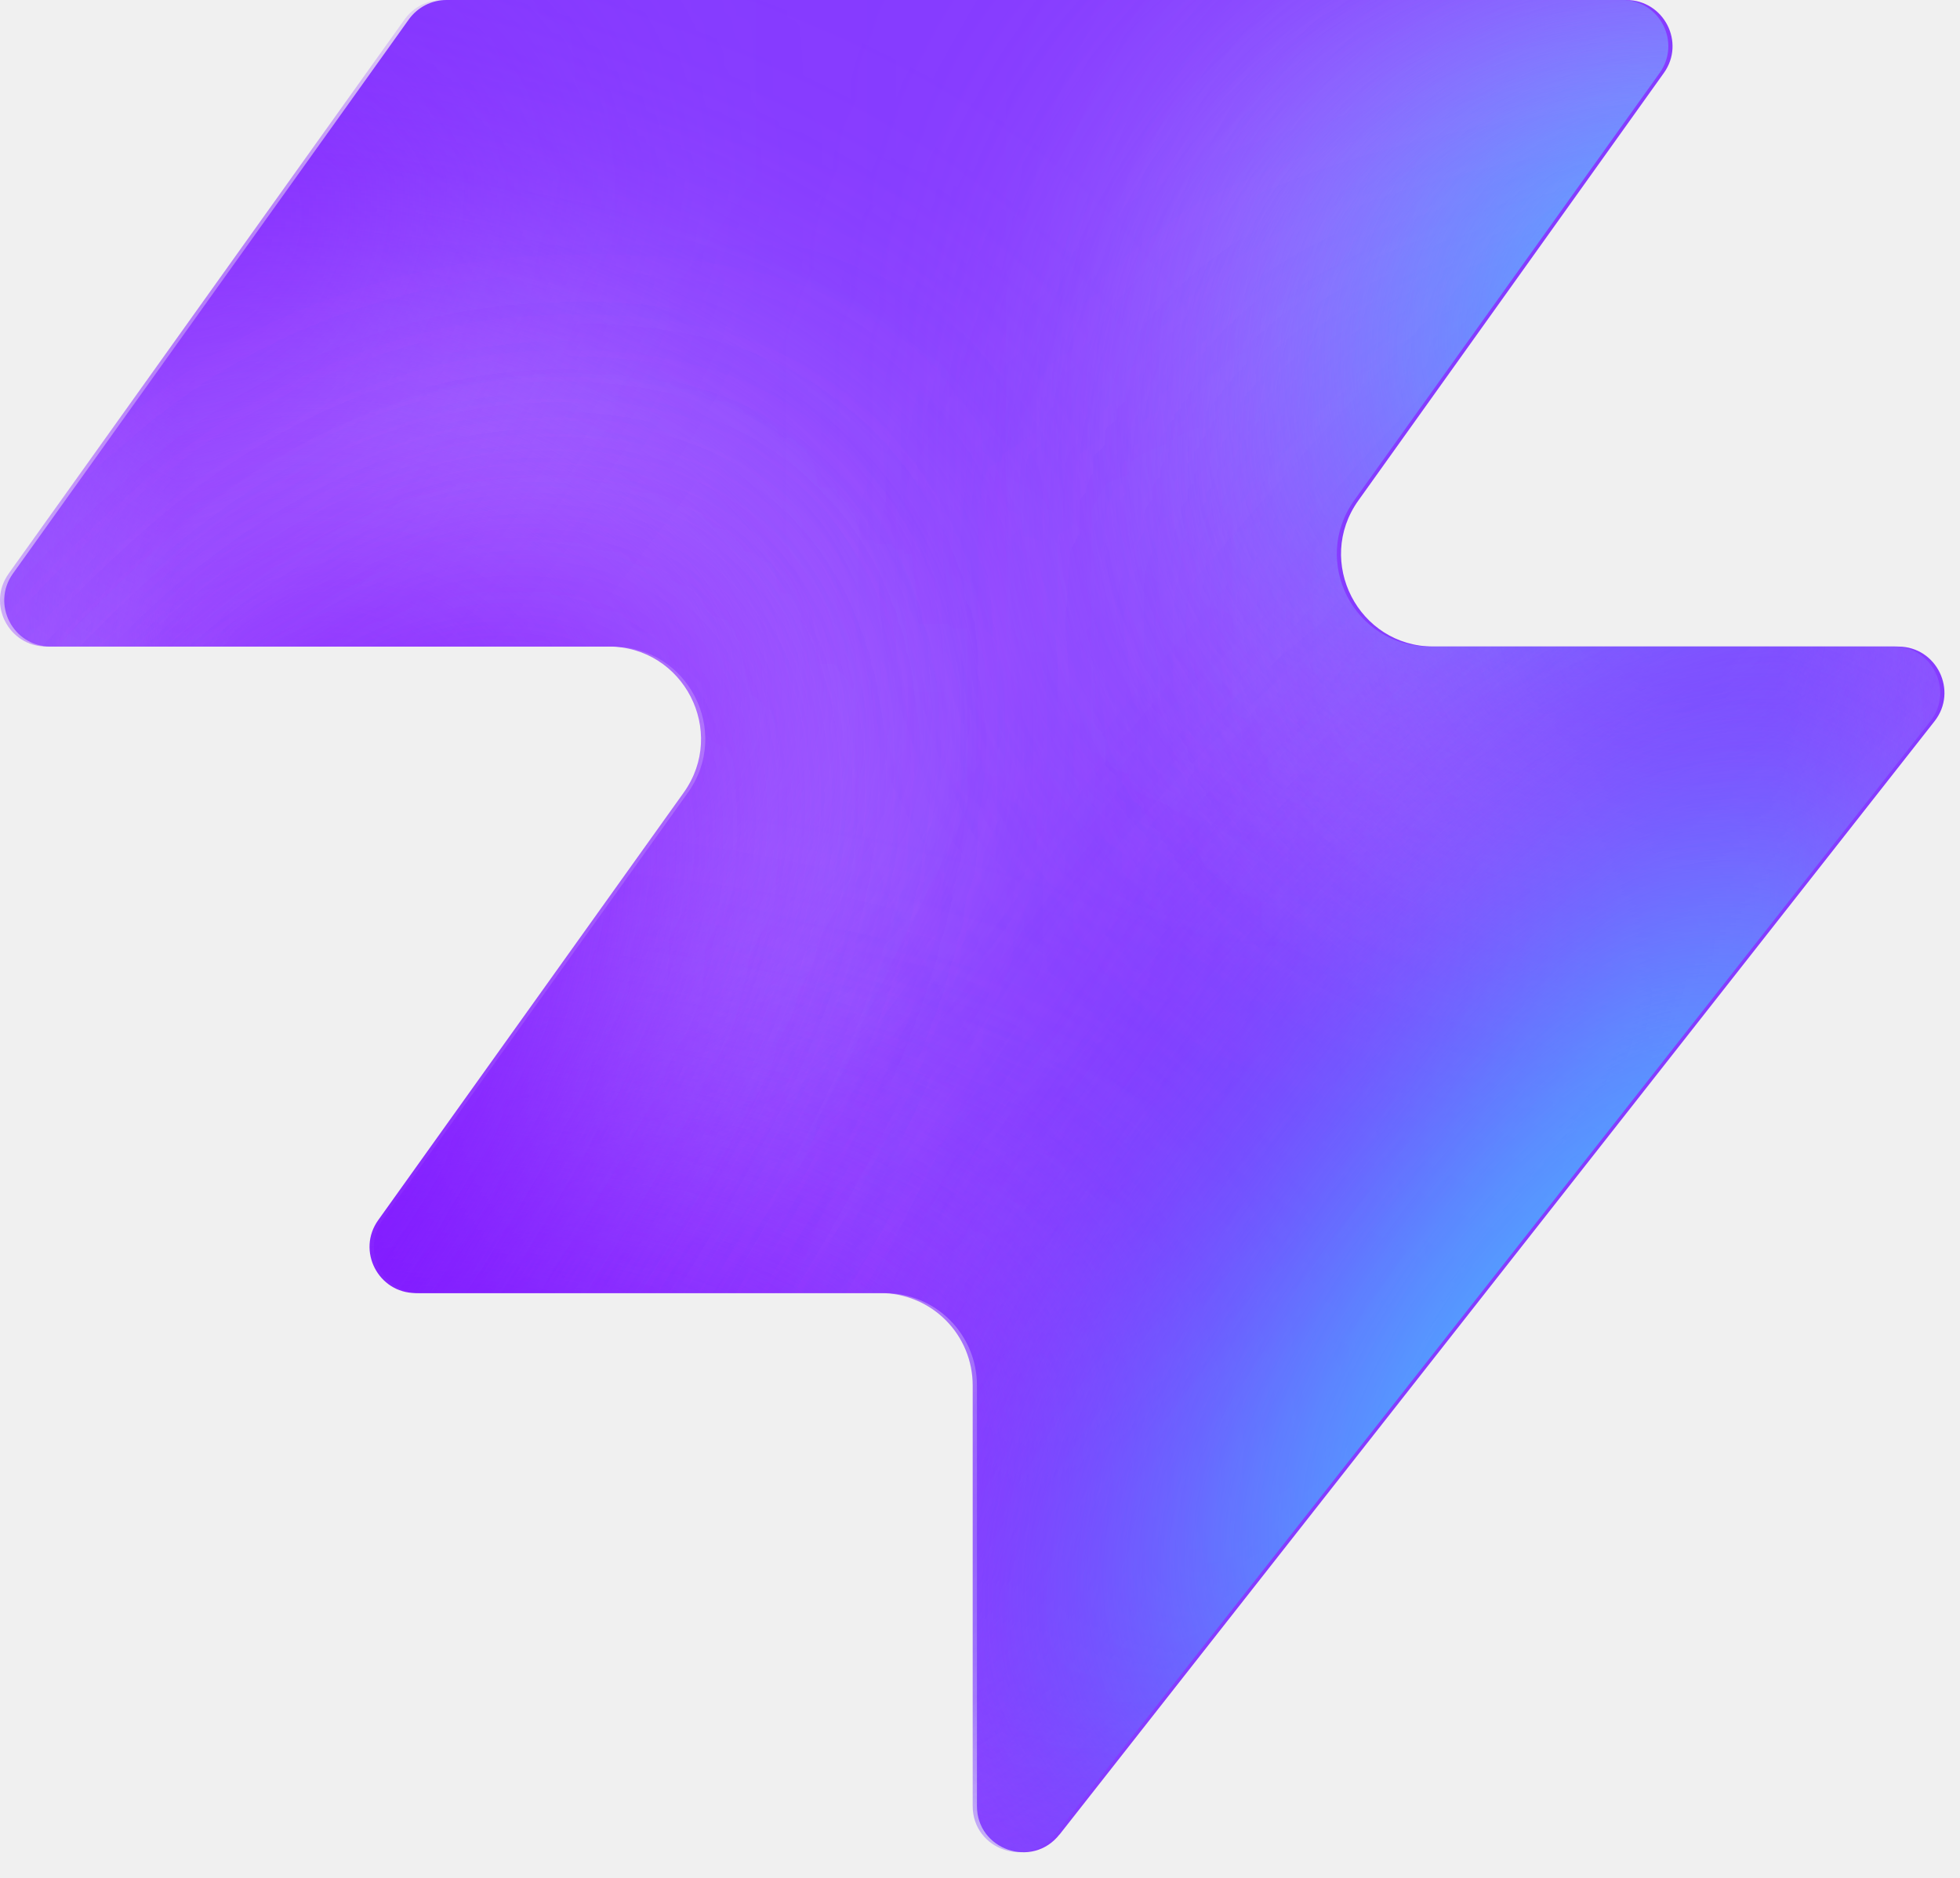
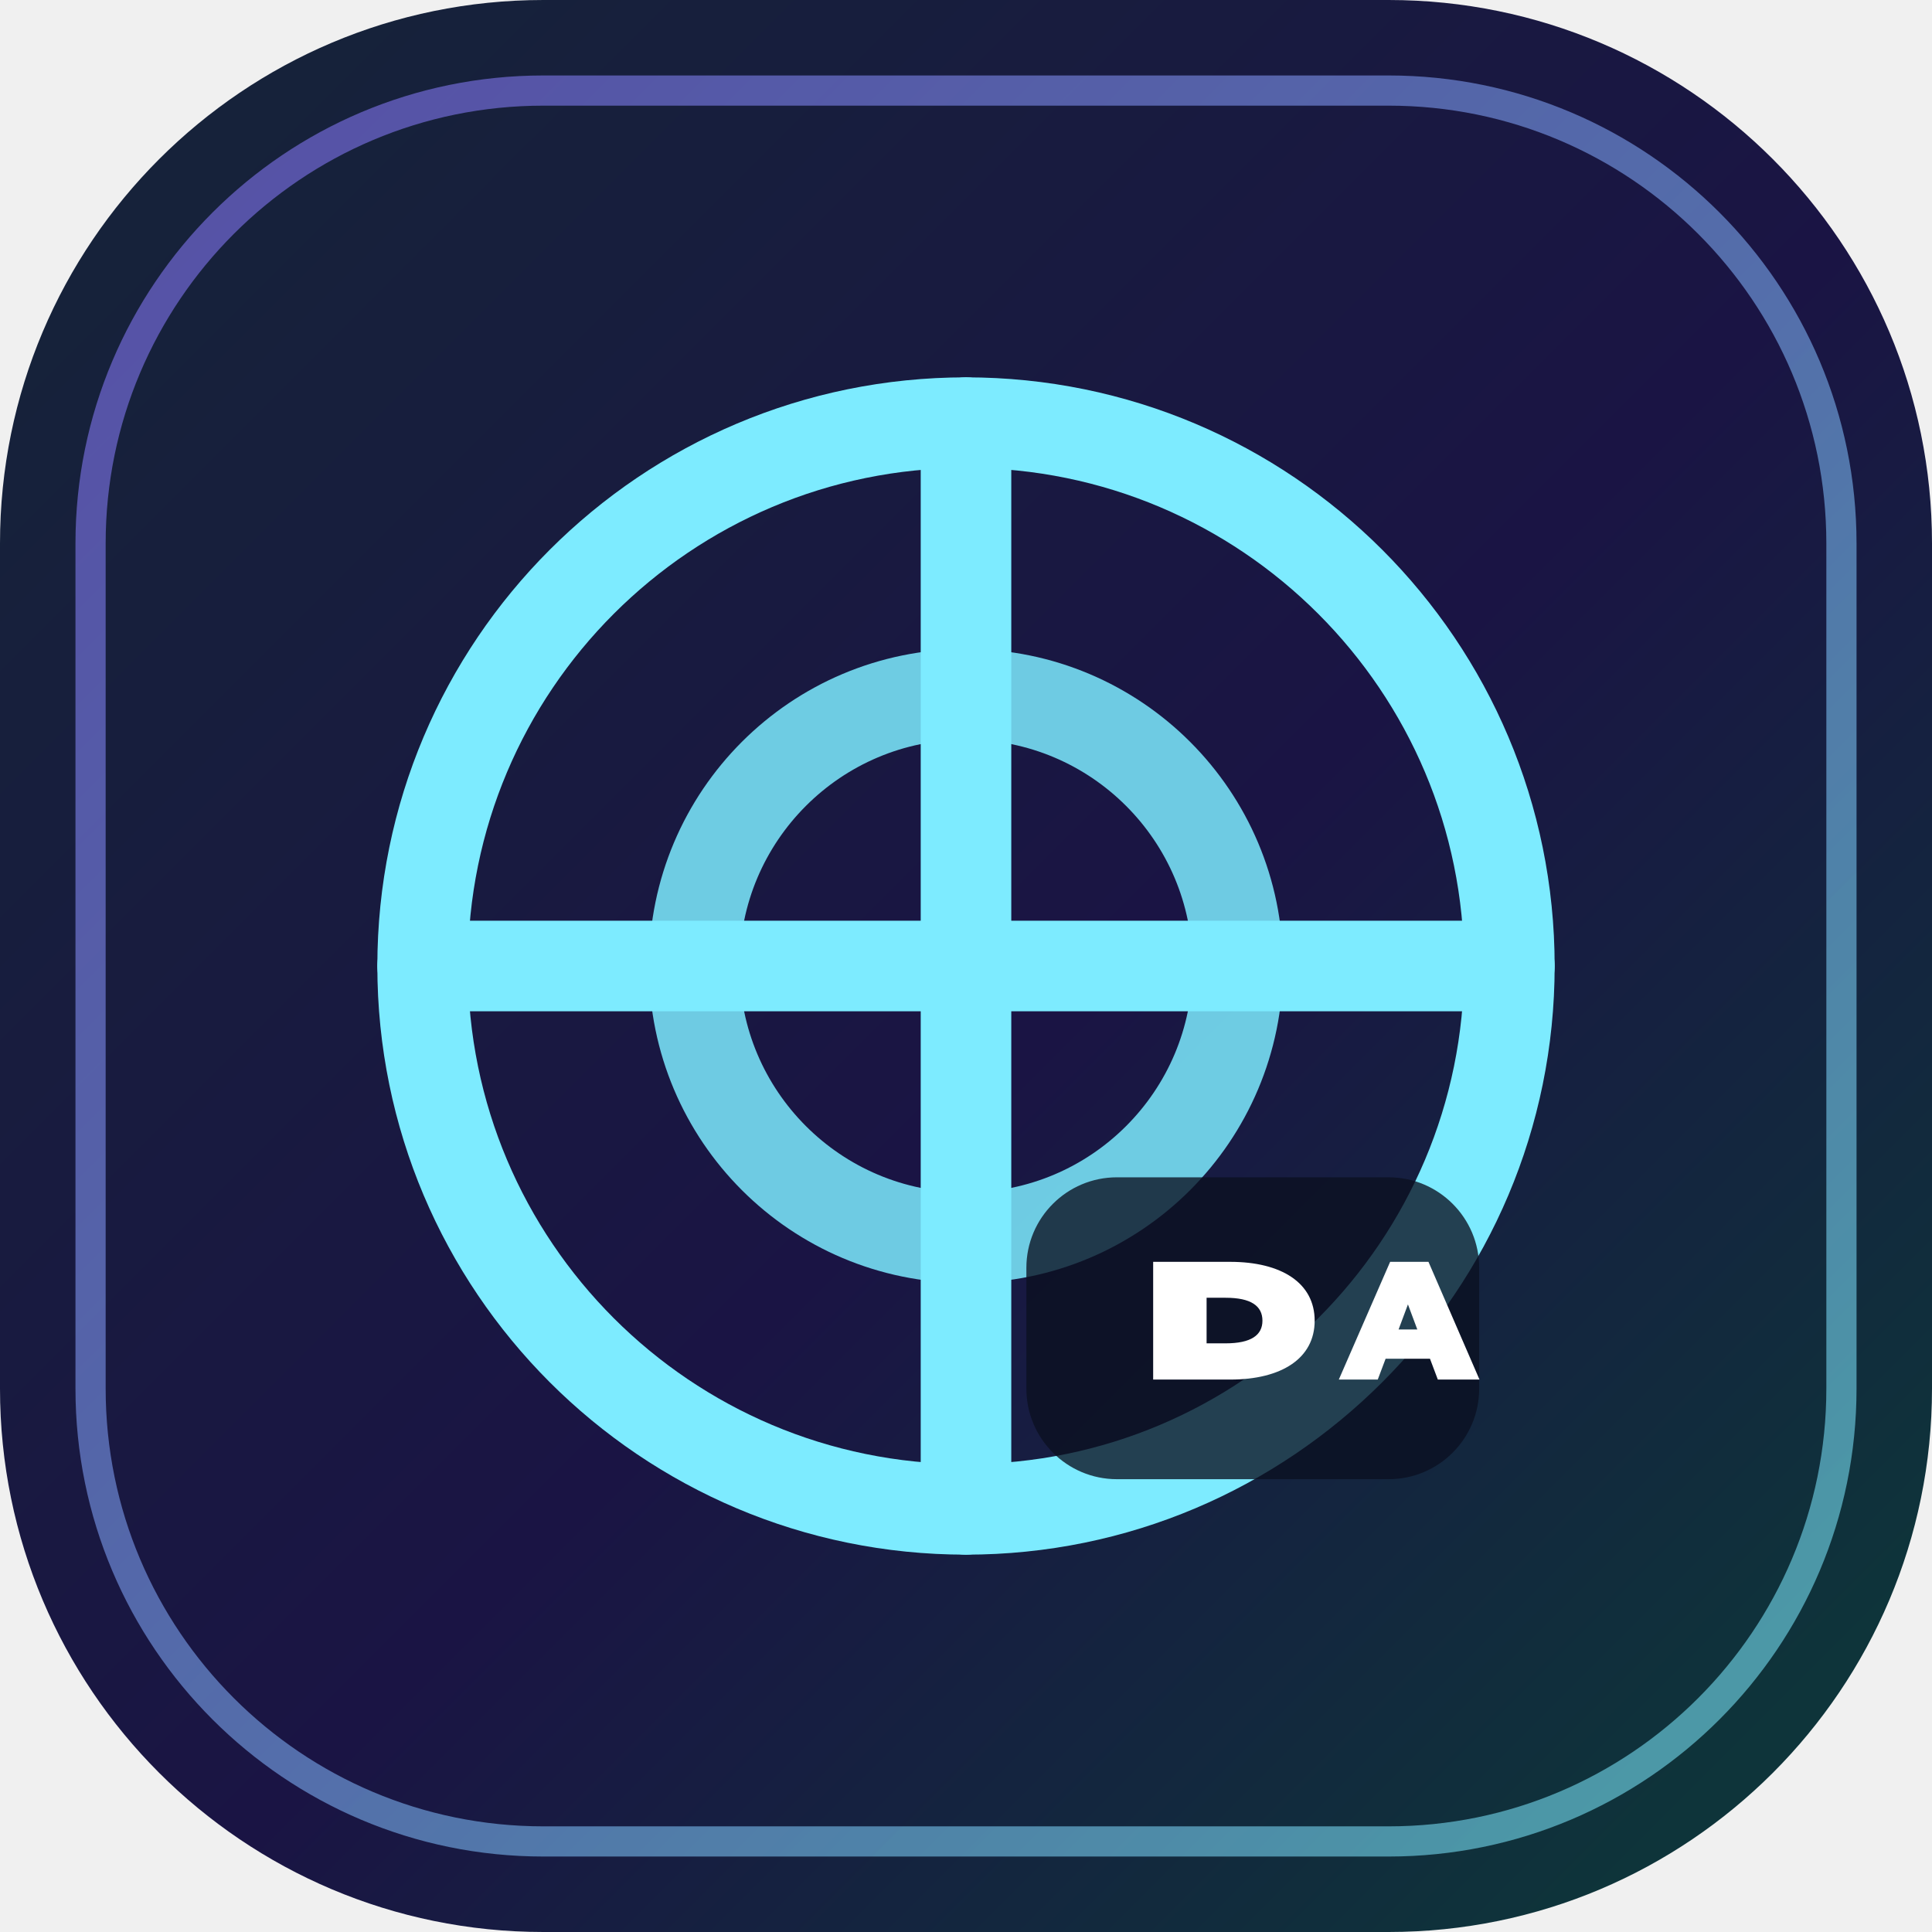
- <svg xmlns="http://www.w3.org/2000/svg" width="48" height="46" fill="none" viewBox="0 0 48 46">
-   <path fill="#863bff" d="M25.946 44.938c-.664.845-2.021.375-2.021-.698V33.937a2.26 2.26 0 0 0-2.262-2.262H10.287c-.92 0-1.456-1.04-.92-1.788l7.48-10.471c1.07-1.497 0-3.578-1.842-3.578H1.237c-.92 0-1.456-1.04-.92-1.788L10.013.474c.214-.297.556-.474.92-.474h28.894c.92 0 1.456 1.04.92 1.788l-7.48 10.471c-1.07 1.498 0 3.579 1.842 3.579h11.377c.943 0 1.473 1.088.89 1.83L25.947 44.94z" style="fill:#863bff;fill:color(display-p3 .525 .23 1);fill-opacity:1" />
-   <mask id="a" width="48" height="46" x="0" y="0" maskUnits="userSpaceOnUse" style="mask-type:alpha">
-     <path fill="#000" d="M25.842 44.938c-.664.844-2.021.375-2.021-.698V33.937a2.26 2.26 0 0 0-2.262-2.262H10.183c-.92 0-1.456-1.04-.92-1.788l7.48-10.471c1.07-1.498 0-3.579-1.842-3.579H1.133c-.92 0-1.456-1.04-.92-1.787L9.91.473c.214-.297.556-.474.92-.474h28.894c.92 0 1.456 1.04.92 1.788l-7.48 10.471c-1.07 1.498 0 3.578 1.842 3.578h11.377c.943 0 1.473 1.088.89 1.832L25.843 44.94z" style="fill:#000;fill-opacity:1" />
-   </mask>
-   <g mask="url(#a)">
-     <g filter="url(#b)">
-       <ellipse cx="5.508" cy="14.704" fill="#ede6ff" rx="5.508" ry="14.704" style="fill:#ede6ff;fill:color(display-p3 .927 .903 1);fill-opacity:1" transform="matrix(.00324 1 1 -.00324 -4.47 31.516)" />
-     </g>
-     <g filter="url(#c)">
-       <ellipse cx="10.399" cy="29.851" fill="#ede6ff" rx="10.399" ry="29.851" style="fill:#ede6ff;fill:color(display-p3 .927 .903 1);fill-opacity:1" transform="matrix(.00324 1 1 -.00324 -39.328 7.883)" />
-     </g>
-     <g filter="url(#d)">
-       <ellipse cx="5.508" cy="30.487" fill="#7e14ff" rx="5.508" ry="30.487" style="fill:#7e14ff;fill:color(display-p3 .492 .077 1);fill-opacity:1" transform="rotate(89.814 -25.913 -14.639)scale(1 -1)" />
-     </g>
-     <g filter="url(#e)">
-       <ellipse cx="5.508" cy="30.599" fill="#7e14ff" rx="5.508" ry="30.599" style="fill:#7e14ff;fill:color(display-p3 .492 .077 1);fill-opacity:1" transform="rotate(89.814 -32.644 -3.334)scale(1 -1)" />
-     </g>
-     <g filter="url(#f)">
-       <ellipse cx="5.508" cy="30.599" fill="#7e14ff" rx="5.508" ry="30.599" style="fill:#7e14ff;fill:color(display-p3 .492 .077 1);fill-opacity:1" transform="matrix(.00324 1 1 -.00324 -34.34 30.47)" />
-     </g>
-     <g filter="url(#g)">
-       <ellipse cx="14.072" cy="22.078" fill="#ede6ff" rx="14.072" ry="22.078" style="fill:#ede6ff;fill:color(display-p3 .927 .903 1);fill-opacity:1" transform="rotate(93.35 24.506 48.493)scale(-1 1)" />
-     </g>
-     <g filter="url(#h)">
-       <ellipse cx="3.47" cy="21.501" fill="#7e14ff" rx="3.47" ry="21.501" style="fill:#7e14ff;fill:color(display-p3 .492 .077 1);fill-opacity:1" transform="rotate(89.009 28.708 47.59)scale(-1 1)" />
-     </g>
-     <g filter="url(#i)">
-       <ellipse cx="3.47" cy="21.501" fill="#7e14ff" rx="3.47" ry="21.501" style="fill:#7e14ff;fill:color(display-p3 .492 .077 1);fill-opacity:1" transform="rotate(89.009 28.708 47.59)scale(-1 1)" />
-     </g>
-     <g filter="url(#j)">
-       <ellipse cx=".387" cy="8.972" fill="#7e14ff" rx="4.407" ry="29.108" style="fill:#7e14ff;fill:color(display-p3 .492 .077 1);fill-opacity:1" transform="rotate(39.51 .387 8.972)" />
-     </g>
-     <g filter="url(#k)">
-       <ellipse cx="47.523" cy="-6.092" fill="#7e14ff" rx="4.407" ry="29.108" style="fill:#7e14ff;fill:color(display-p3 .492 .077 1);fill-opacity:1" transform="rotate(37.892 47.523 -6.092)" />
-     </g>
-     <g filter="url(#l)">
-       <ellipse cx="41.412" cy="6.333" fill="#47bfff" rx="5.971" ry="9.665" style="fill:#47bfff;fill:color(display-p3 .28 .748 1);fill-opacity:1" transform="rotate(37.892 41.412 6.333)" />
-     </g>
-     <g filter="url(#m)">
-       <ellipse cx="-1.879" cy="38.332" fill="#7e14ff" rx="4.407" ry="29.108" style="fill:#7e14ff;fill:color(display-p3 .492 .077 1);fill-opacity:1" transform="rotate(37.892 -1.88 38.332)" />
-     </g>
-     <g filter="url(#n)">
-       <ellipse cx="-1.879" cy="38.332" fill="#7e14ff" rx="4.407" ry="29.108" style="fill:#7e14ff;fill:color(display-p3 .492 .077 1);fill-opacity:1" transform="rotate(37.892 -1.88 38.332)" />
-     </g>
-     <g filter="url(#o)">
-       <ellipse cx="35.651" cy="29.907" fill="#7e14ff" rx="4.407" ry="29.108" style="fill:#7e14ff;fill:color(display-p3 .492 .077 1);fill-opacity:1" transform="rotate(37.892 35.651 29.907)" />
-     </g>
-     <g filter="url(#p)">
-       <ellipse cx="38.418" cy="32.4" fill="#47bfff" rx="5.971" ry="15.297" style="fill:#47bfff;fill:color(display-p3 .28 .748 1);fill-opacity:1" transform="rotate(37.892 38.418 32.4)" />
-     </g>
-   </g>
+ <svg xmlns="http://www.w3.org/2000/svg" width="64" height="64" viewBox="0 0 64 64" fill="none">
+   <rect width="64" height="64" rx="18" fill="url(#bg)" />
+   <rect x="3" y="3" width="58" height="58" rx="15" stroke="url(#stroke)" stroke-opacity=".55" />
+   <circle cx="32" cy="32" r="18" stroke="#7DEBFF" stroke-width="3" />
+   <circle cx="32" cy="32" r="9" stroke="#7DEBFF" stroke-width="3" stroke-opacity=".85" />
+   <path d="M32 14v36M14 32h36" stroke="#7DEBFF" stroke-width="3" stroke-linecap="round" />
+   <rect x="34" y="39" width="15" height="10" rx="3" fill="#0B1020" fill-opacity=".78" />
+   <path d="M38.2 45.7v-3.9h2.55c1.7 0 2.8.7 2.8 1.95 0 1.25-1.1 1.95-2.8 1.95H38.2Zm1.77-1.2h.63c.84 0 1.22-.27 1.22-.75 0-.49-.38-.76-1.22-.76h-.63v1.51Z" fill="white" />
+   <path d="M44.35 45.7l1.7-3.9h1.27l1.69 3.9h-1.38l-.26-.69H45.9l-.26.69h-1.29Zm1.98-1.66h.62l-.31-.83-.31.83Z" fill="white" />
  <defs>
-     <filter id="b" width="60.045" height="41.654" x="-19.77" y="16.149" color-interpolation-filters="sRGB" filterUnits="userSpaceOnUse">
-       <feFlood flood-opacity="0" result="BackgroundImageFix" />
-       <feBlend in="SourceGraphic" in2="BackgroundImageFix" result="shape" />
-       <feGaussianBlur result="effect1_foregroundBlur_2002_17158" stdDeviation="7.659" />
-     </filter>
-     <filter id="c" width="90.34" height="51.437" x="-54.613" y="-7.533" color-interpolation-filters="sRGB" filterUnits="userSpaceOnUse">
-       <feFlood flood-opacity="0" result="BackgroundImageFix" />
-       <feBlend in="SourceGraphic" in2="BackgroundImageFix" result="shape" />
-       <feGaussianBlur result="effect1_foregroundBlur_2002_17158" stdDeviation="7.659" />
-     </filter>
-     <filter id="d" width="79.355" height="29.4" x="-49.64" y="2.03" color-interpolation-filters="sRGB" filterUnits="userSpaceOnUse">
-       <feFlood flood-opacity="0" result="BackgroundImageFix" />
-       <feBlend in="SourceGraphic" in2="BackgroundImageFix" result="shape" />
-       <feGaussianBlur result="effect1_foregroundBlur_2002_17158" stdDeviation="4.596" />
-     </filter>
-     <filter id="e" width="79.579" height="29.4" x="-45.045" y="20.029" color-interpolation-filters="sRGB" filterUnits="userSpaceOnUse">
-       <feFlood flood-opacity="0" result="BackgroundImageFix" />
-       <feBlend in="SourceGraphic" in2="BackgroundImageFix" result="shape" />
-       <feGaussianBlur result="effect1_foregroundBlur_2002_17158" stdDeviation="4.596" />
-     </filter>
-     <filter id="f" width="79.579" height="29.4" x="-43.513" y="21.178" color-interpolation-filters="sRGB" filterUnits="userSpaceOnUse">
-       <feFlood flood-opacity="0" result="BackgroundImageFix" />
-       <feBlend in="SourceGraphic" in2="BackgroundImageFix" result="shape" />
-       <feGaussianBlur result="effect1_foregroundBlur_2002_17158" stdDeviation="4.596" />
-     </filter>
-     <filter id="g" width="74.749" height="58.852" x="15.756" y="-17.901" color-interpolation-filters="sRGB" filterUnits="userSpaceOnUse">
-       <feFlood flood-opacity="0" result="BackgroundImageFix" />
-       <feBlend in="SourceGraphic" in2="BackgroundImageFix" result="shape" />
-       <feGaussianBlur result="effect1_foregroundBlur_2002_17158" stdDeviation="7.659" />
-     </filter>
-     <filter id="h" width="61.377" height="25.362" x="23.548" y="2.284" color-interpolation-filters="sRGB" filterUnits="userSpaceOnUse">
-       <feFlood flood-opacity="0" result="BackgroundImageFix" />
-       <feBlend in="SourceGraphic" in2="BackgroundImageFix" result="shape" />
-       <feGaussianBlur result="effect1_foregroundBlur_2002_17158" stdDeviation="4.596" />
-     </filter>
-     <filter id="i" width="61.377" height="25.362" x="23.548" y="2.284" color-interpolation-filters="sRGB" filterUnits="userSpaceOnUse">
-       <feFlood flood-opacity="0" result="BackgroundImageFix" />
-       <feBlend in="SourceGraphic" in2="BackgroundImageFix" result="shape" />
-       <feGaussianBlur result="effect1_foregroundBlur_2002_17158" stdDeviation="4.596" />
-     </filter>
-     <filter id="j" width="56.045" height="63.649" x="-27.636" y="-22.853" color-interpolation-filters="sRGB" filterUnits="userSpaceOnUse">
-       <feFlood flood-opacity="0" result="BackgroundImageFix" />
-       <feBlend in="SourceGraphic" in2="BackgroundImageFix" result="shape" />
-       <feGaussianBlur result="effect1_foregroundBlur_2002_17158" stdDeviation="4.596" />
-     </filter>
-     <filter id="k" width="54.814" height="64.646" x="20.116" y="-38.415" color-interpolation-filters="sRGB" filterUnits="userSpaceOnUse">
-       <feFlood flood-opacity="0" result="BackgroundImageFix" />
-       <feBlend in="SourceGraphic" in2="BackgroundImageFix" result="shape" />
-       <feGaussianBlur result="effect1_foregroundBlur_2002_17158" stdDeviation="4.596" />
-     </filter>
-     <filter id="l" width="33.541" height="35.313" x="24.641" y="-11.323" color-interpolation-filters="sRGB" filterUnits="userSpaceOnUse">
-       <feFlood flood-opacity="0" result="BackgroundImageFix" />
-       <feBlend in="SourceGraphic" in2="BackgroundImageFix" result="shape" />
-       <feGaussianBlur result="effect1_foregroundBlur_2002_17158" stdDeviation="4.596" />
-     </filter>
-     <filter id="m" width="54.814" height="64.646" x="-29.286" y="6.009" color-interpolation-filters="sRGB" filterUnits="userSpaceOnUse">
-       <feFlood flood-opacity="0" result="BackgroundImageFix" />
-       <feBlend in="SourceGraphic" in2="BackgroundImageFix" result="shape" />
-       <feGaussianBlur result="effect1_foregroundBlur_2002_17158" stdDeviation="4.596" />
-     </filter>
-     <filter id="n" width="54.814" height="64.646" x="-29.286" y="6.009" color-interpolation-filters="sRGB" filterUnits="userSpaceOnUse">
-       <feFlood flood-opacity="0" result="BackgroundImageFix" />
-       <feBlend in="SourceGraphic" in2="BackgroundImageFix" result="shape" />
-       <feGaussianBlur result="effect1_foregroundBlur_2002_17158" stdDeviation="4.596" />
-     </filter>
-     <filter id="o" width="54.814" height="64.646" x="8.244" y="-2.416" color-interpolation-filters="sRGB" filterUnits="userSpaceOnUse">
-       <feFlood flood-opacity="0" result="BackgroundImageFix" />
-       <feBlend in="SourceGraphic" in2="BackgroundImageFix" result="shape" />
-       <feGaussianBlur result="effect1_foregroundBlur_2002_17158" stdDeviation="4.596" />
-     </filter>
-     <filter id="p" width="39.409" height="43.623" x="18.713" y="10.588" color-interpolation-filters="sRGB" filterUnits="userSpaceOnUse">
-       <feFlood flood-opacity="0" result="BackgroundImageFix" />
-       <feBlend in="SourceGraphic" in2="BackgroundImageFix" result="shape" />
-       <feGaussianBlur result="effect1_foregroundBlur_2002_17158" stdDeviation="4.596" />
-     </filter>
+     <linearGradient id="bg" x1="6" y1="6" x2="58" y2="58" gradientUnits="userSpaceOnUse">
+       <stop stop-color="#16223A" />
+       <stop offset=".55" stop-color="#1A1444" />
+       <stop offset="1" stop-color="#0E343A" />
+     </linearGradient>
+     <linearGradient id="stroke" x1="8" y1="8" x2="56" y2="56" gradientUnits="userSpaceOnUse">
+       <stop stop-color="#8A7CFF" />
+       <stop offset="1" stop-color="#7DEBFF" />
+     </linearGradient>
  </defs>
</svg>
